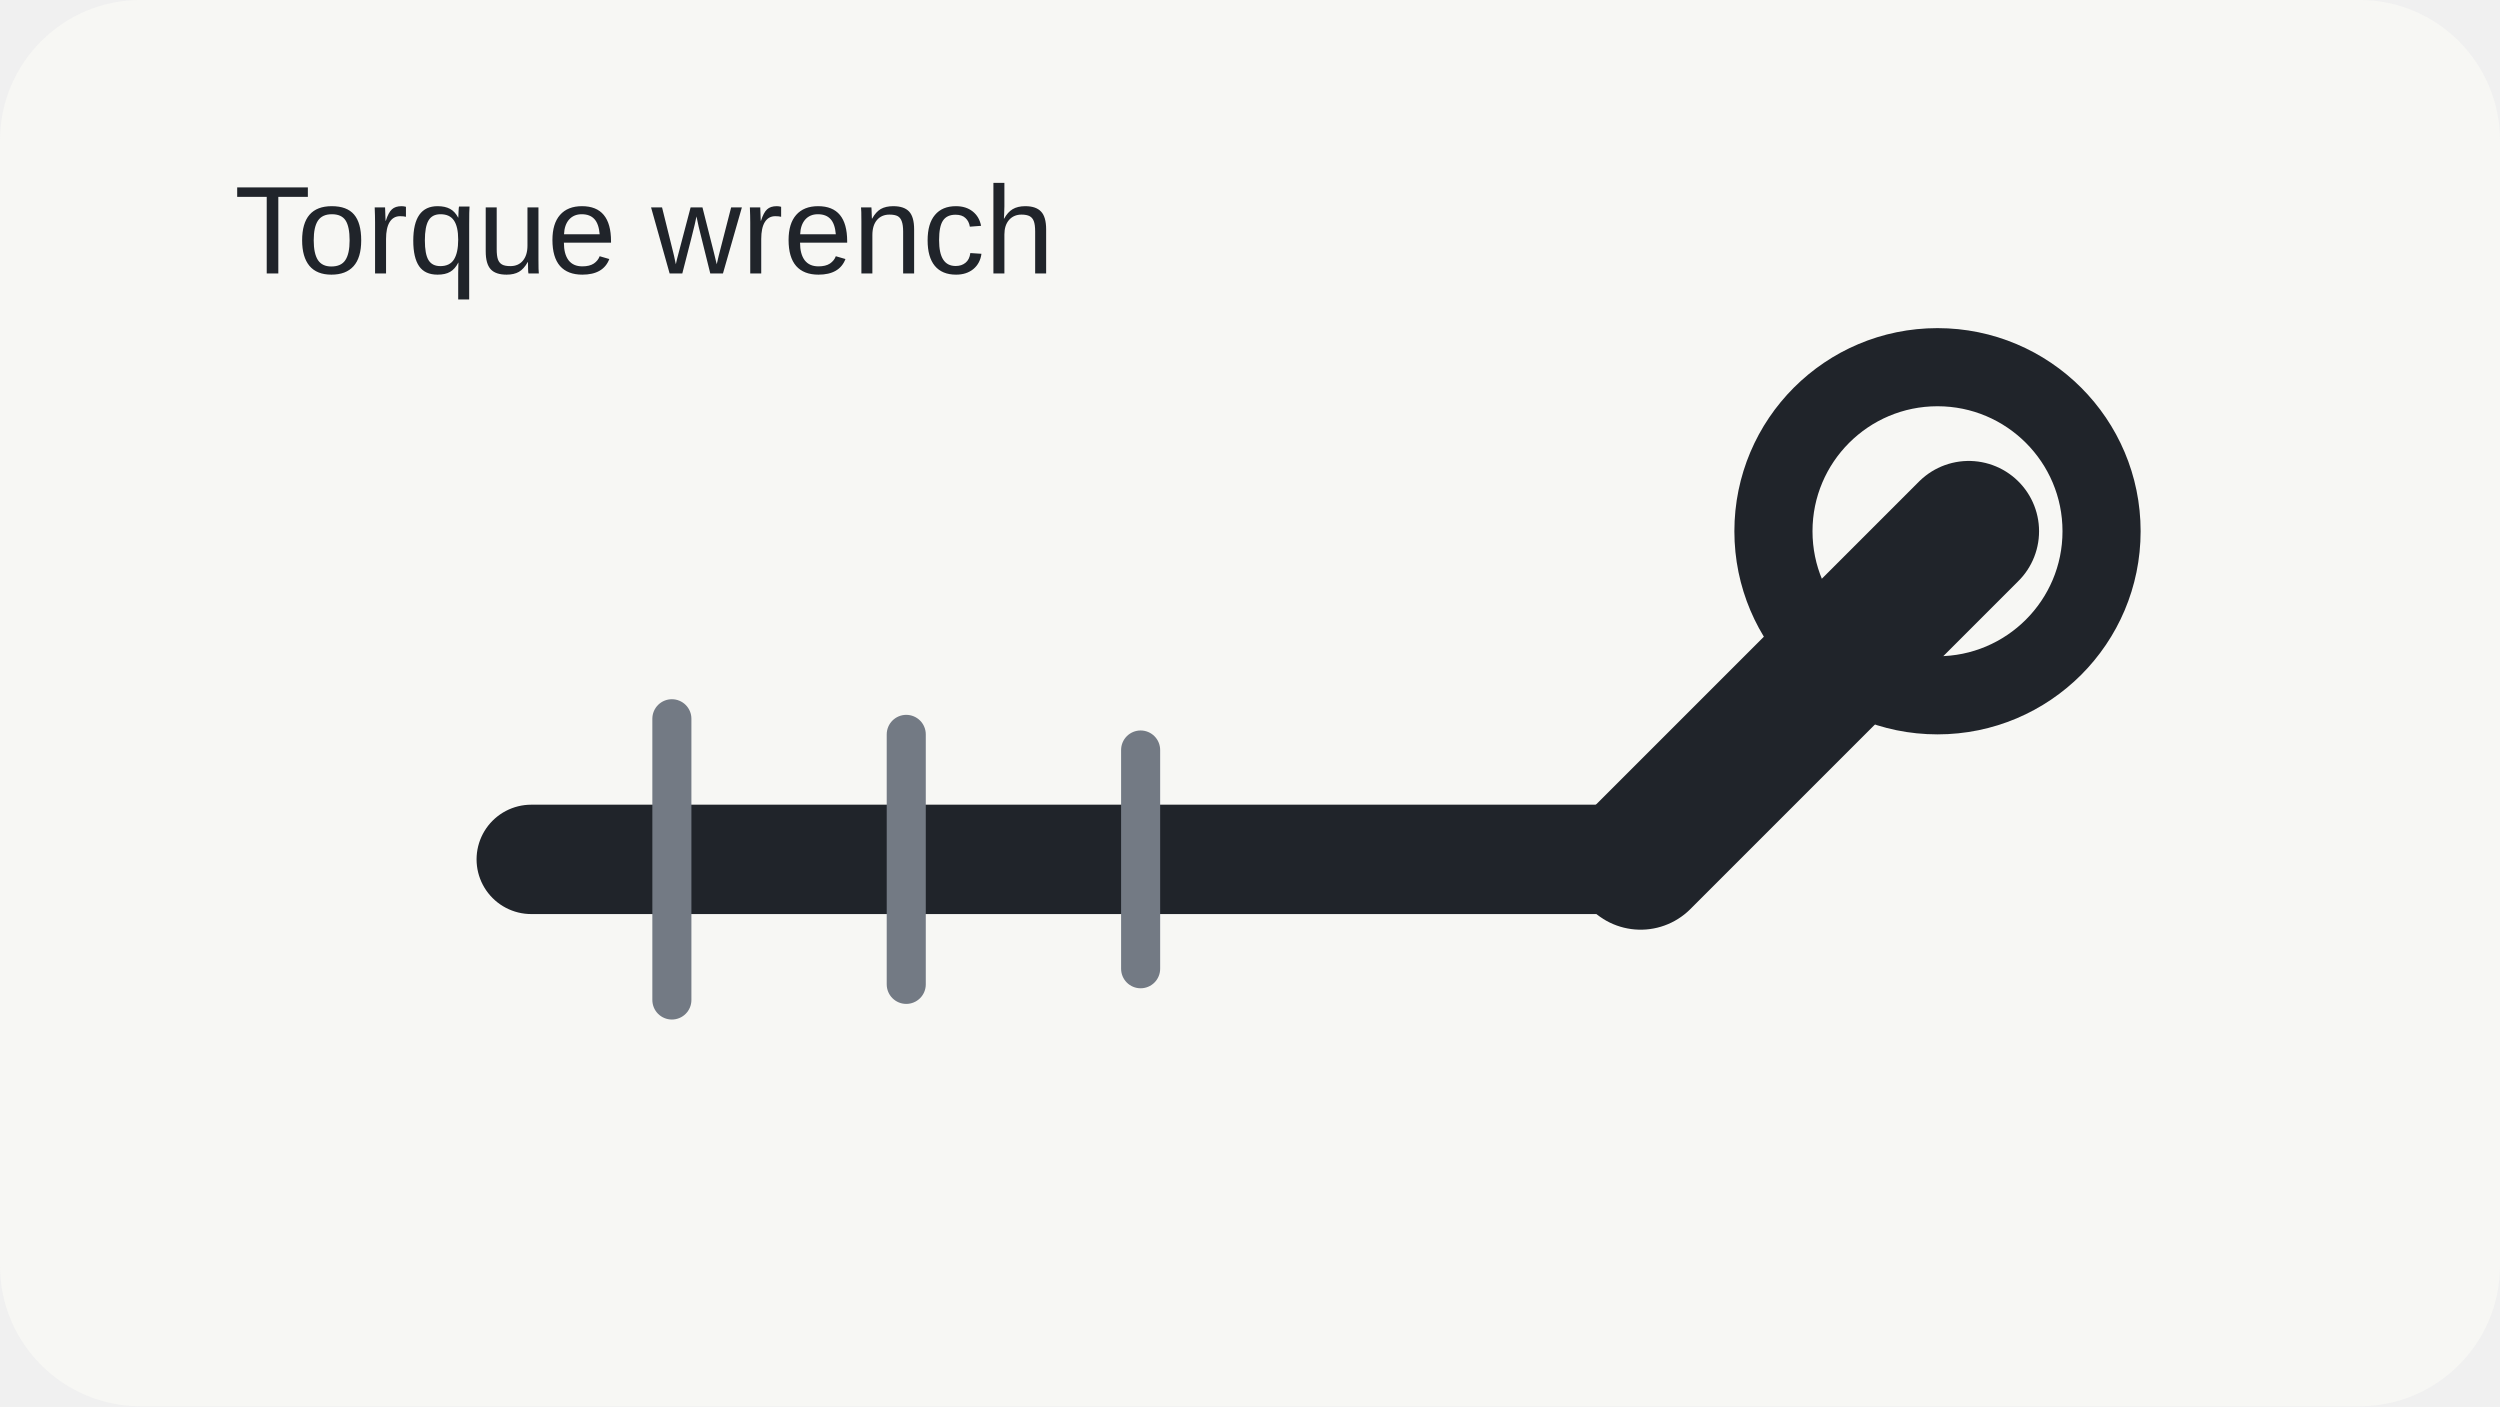
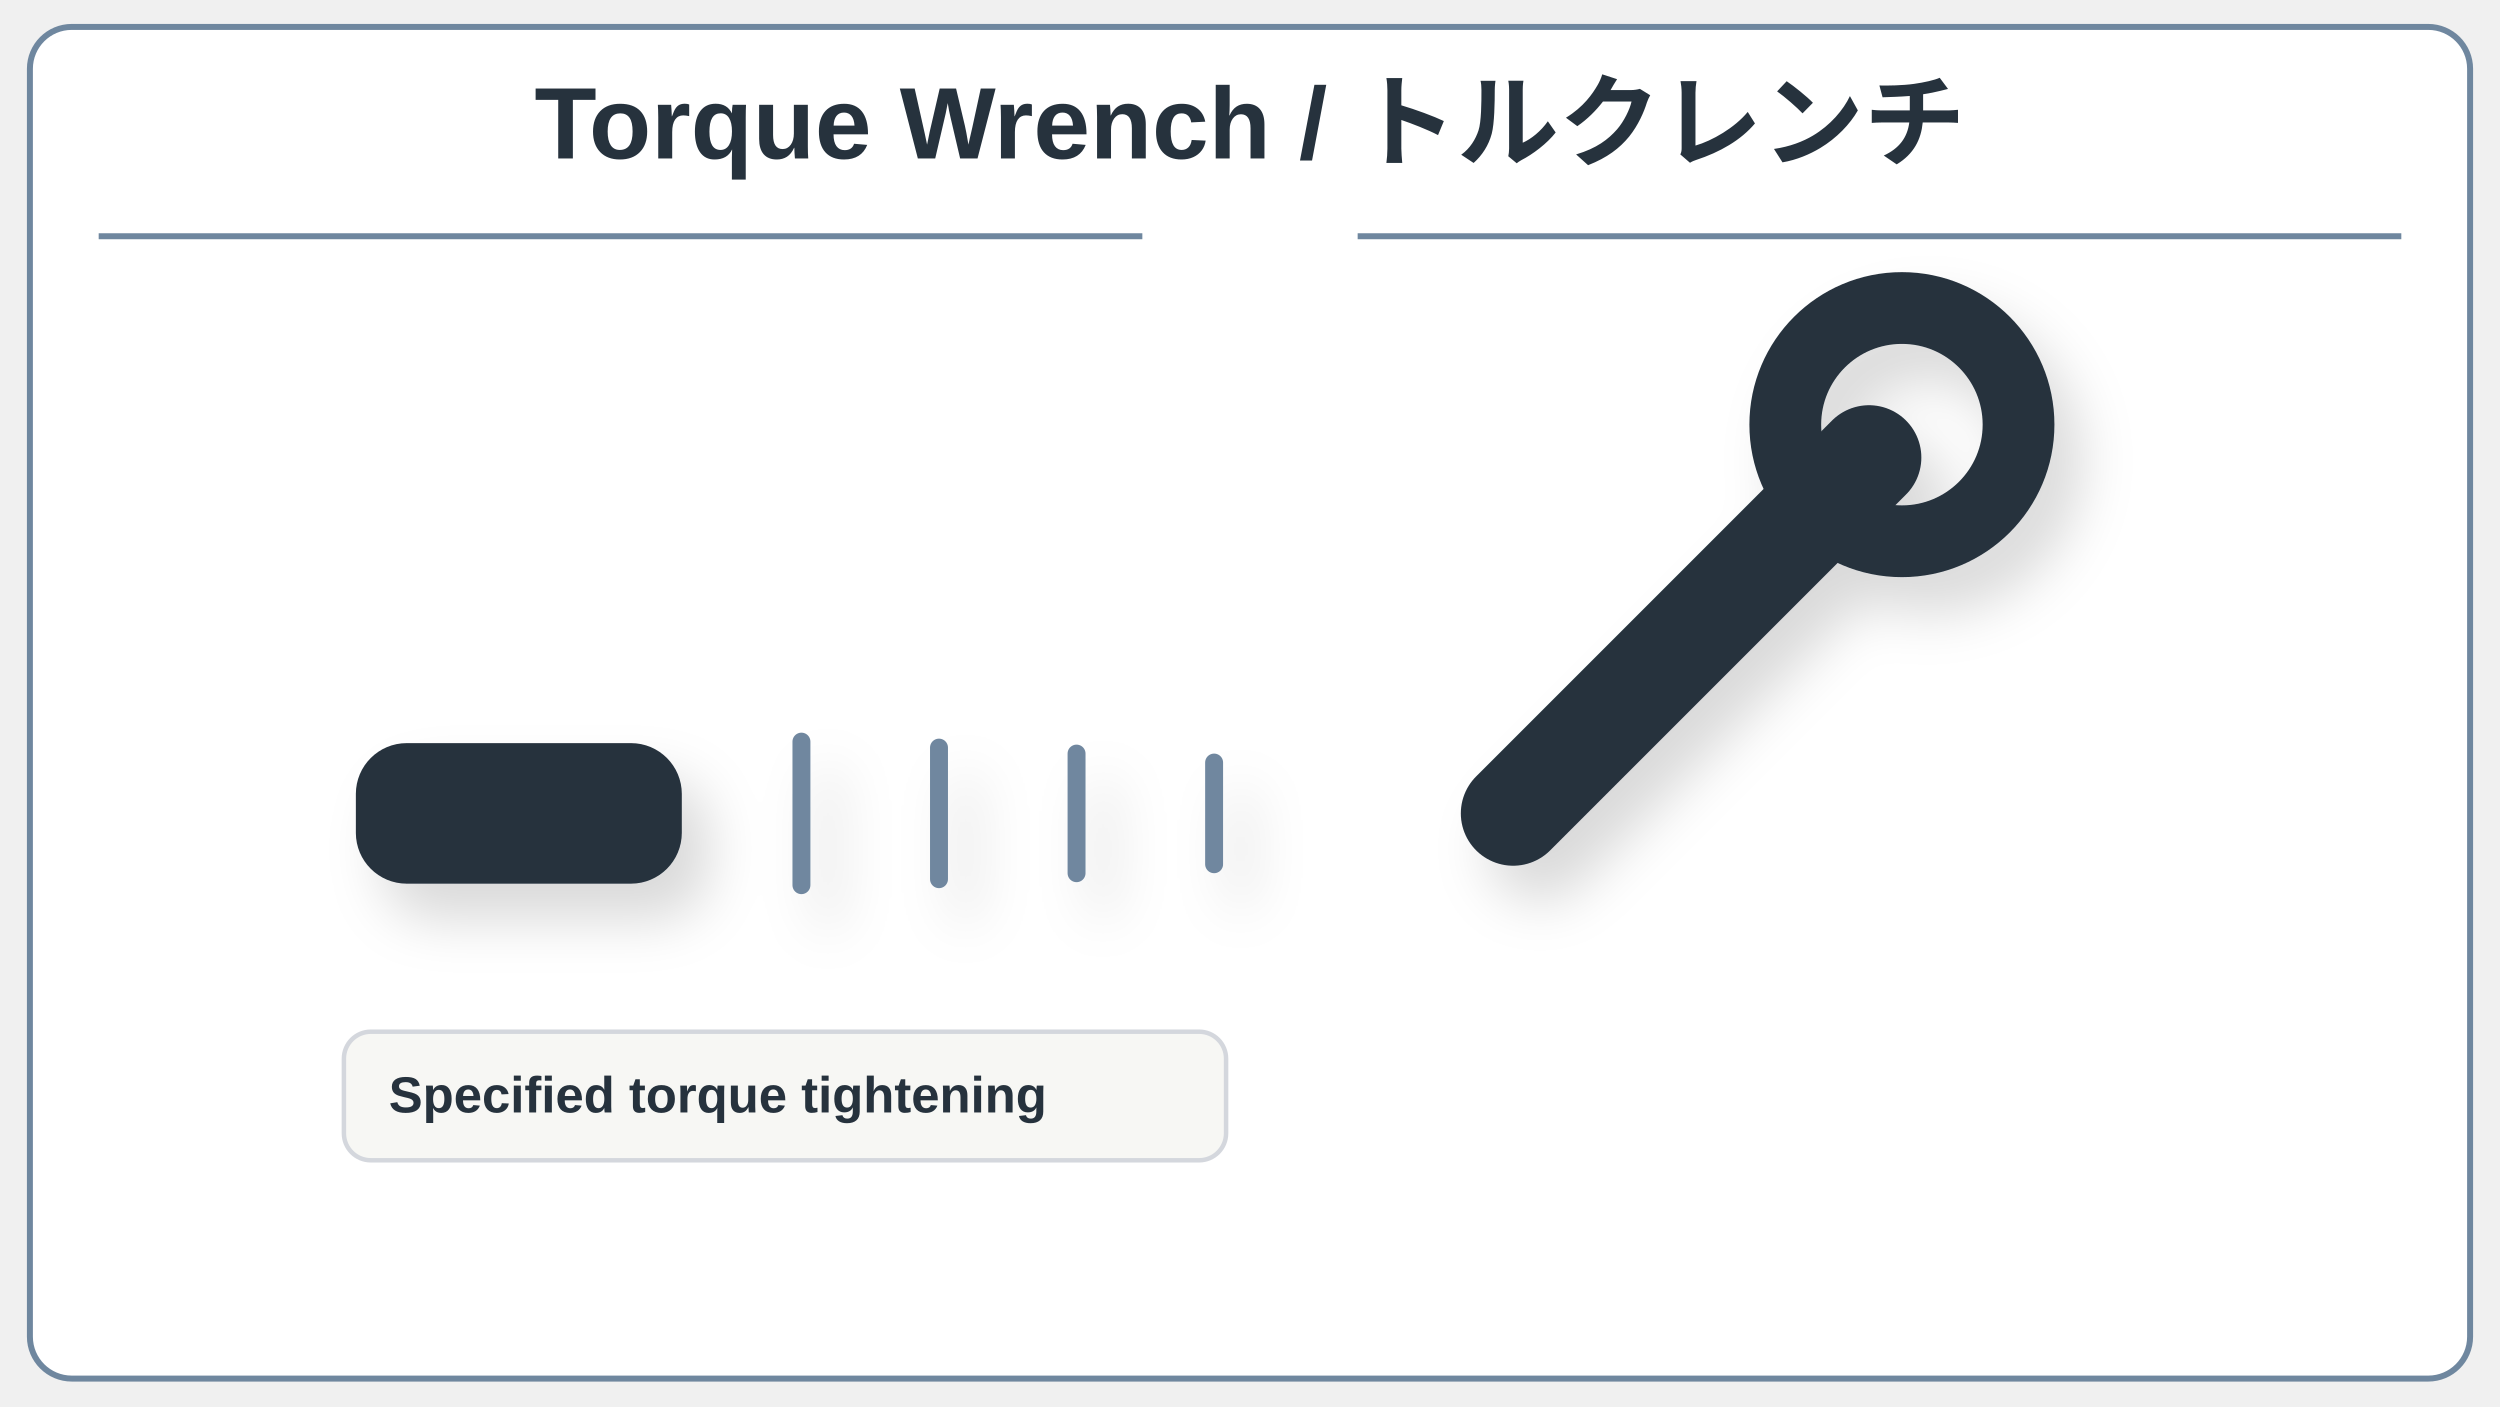
- <svg xmlns="http://www.w3.org/2000/svg" viewBox="0 0 320 180" role="img" aria-label="Torque wrench">
-   <rect width="320" height="180" rx="18" fill="#f7f7f4" />
-   <path d="M68 110h142" stroke="#20242a" stroke-width="14" stroke-linecap="round" />
-   <path d="M210 110l42-42" stroke="#20242a" stroke-width="18" stroke-linecap="round" />
-   <circle cx="248" cy="68" r="21" fill="none" stroke="#20242a" stroke-width="10" />
-   <path d="M86 92v36M116 94v32M146 96v28" stroke="#737a84" stroke-width="5" stroke-linecap="round" />
-   <text x="30" y="35" font-family="Arial, sans-serif" font-size="16" fill="#20242a">Torque wrench</text>
+ <svg xmlns="http://www.w3.org/2000/svg" viewBox="0 0 1672 941" role="img" aria-labelledby="title desc">
+   <defs>
+     <linearGradient id="metal" x1="0" y1="0" x2="1" y2="1">
+       <stop offset="0" stop-color="#f0f3f5" />
+       <stop offset="1" stop-color="#aeb8c2" />
+     </linearGradient>
+     <filter id="shadow" x="-20%" y="-20%" width="140%" height="160%">
+       <feDropShadow dx="18" dy="24" stdDeviation="18" flood-color="#000" flood-opacity="0.15" />
+     </filter>
+   </defs>
+   <rect x="20" y="18" width="1632" height="904" rx="28" fill="#fff" stroke="#6f879f" stroke-width="4" />
+   <text x="836" y="106" text-anchor="middle" font-family="Arial, Helvetica, sans-serif" font-size="68" font-weight="800" fill="#26323d">Torque Wrench / トルクレンチ</text>
+   <path d="M66 158h698M908 158h698" stroke="#6f879f" stroke-width="4" />
+   <g filter="url(#shadow)">
+     <path d="M310 544h710" stroke="url(#metal)" stroke-width="74" stroke-linecap="round" />
+     <path d="M1012 544l238-238" stroke="#26323d" stroke-width="70" stroke-linecap="round" />
+     <circle cx="1272" cy="284" r="78" fill="none" stroke="#26323d" stroke-width="48" />
+     <rect x="238" y="497" width="218" height="94" rx="34" fill="#26323d" />
+     <path d="M536 496v96M628 500v88M720 504v80M812 510v68" stroke="#6f879f" stroke-width="12" stroke-linecap="round" />
+   </g>
+   <rect x="230" y="690" width="590" height="86" rx="18" fill="#f7f7f4" stroke="#d4d7dd" stroke-width="3" />
+   <text x="260" y="744" font-family="Arial, Helvetica, sans-serif" font-size="34" font-weight="700" fill="#26323d">Specified torque tightening</text>
</svg>
